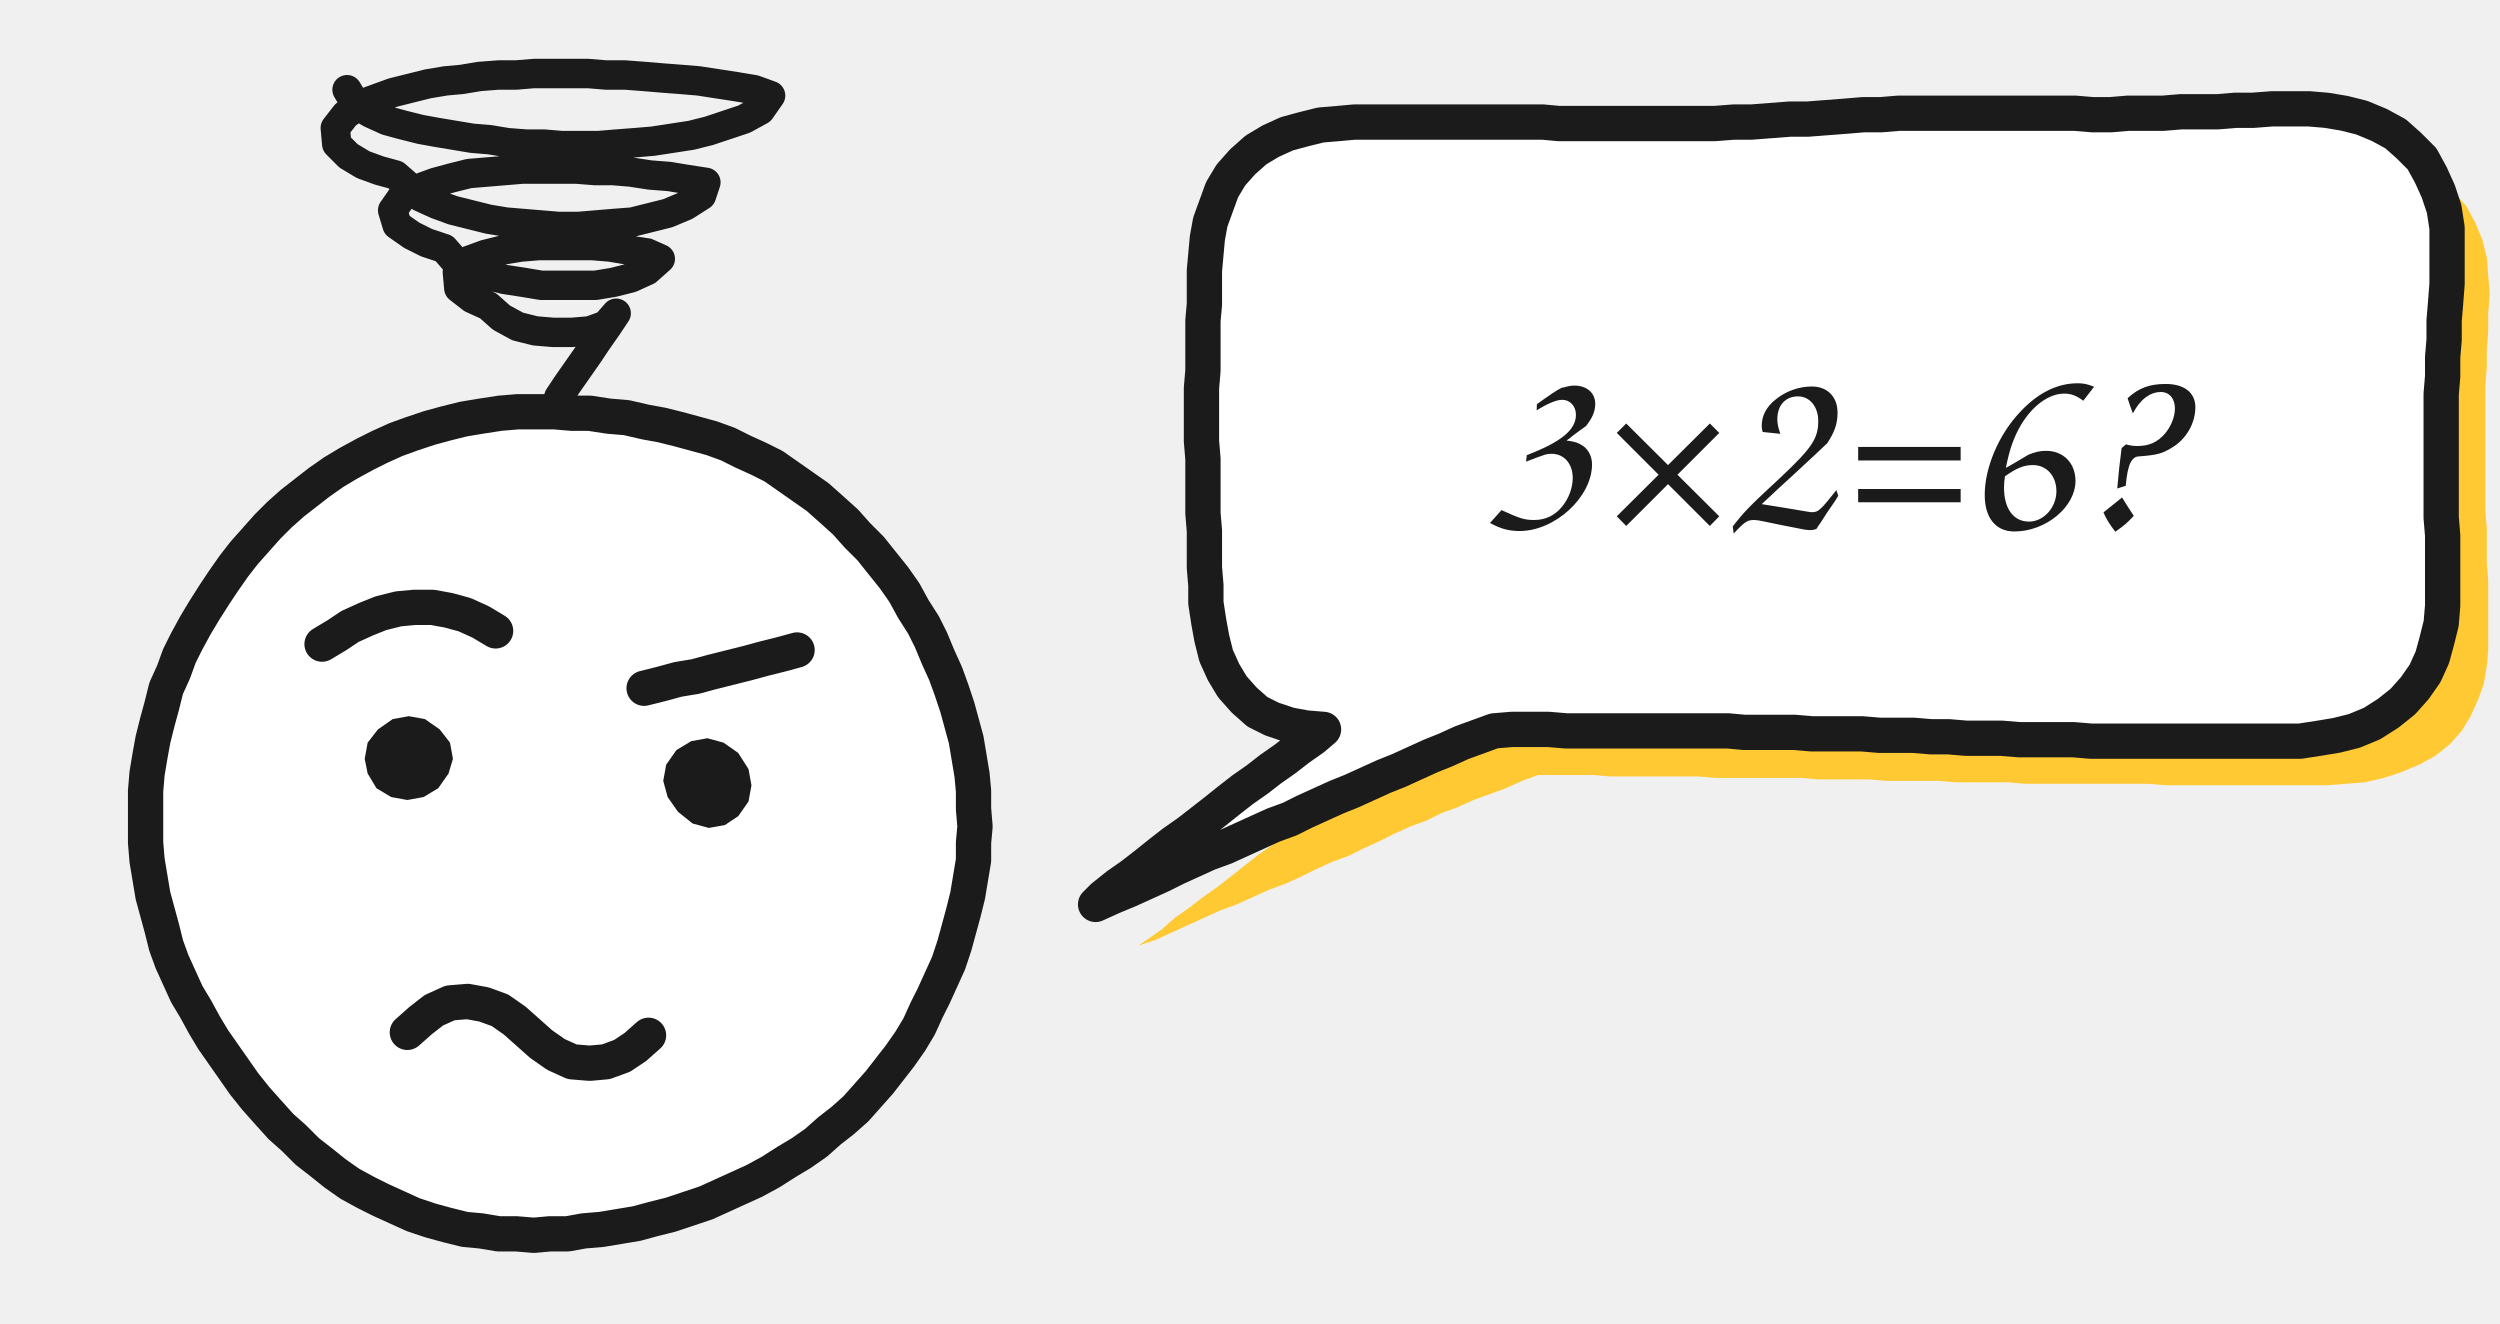
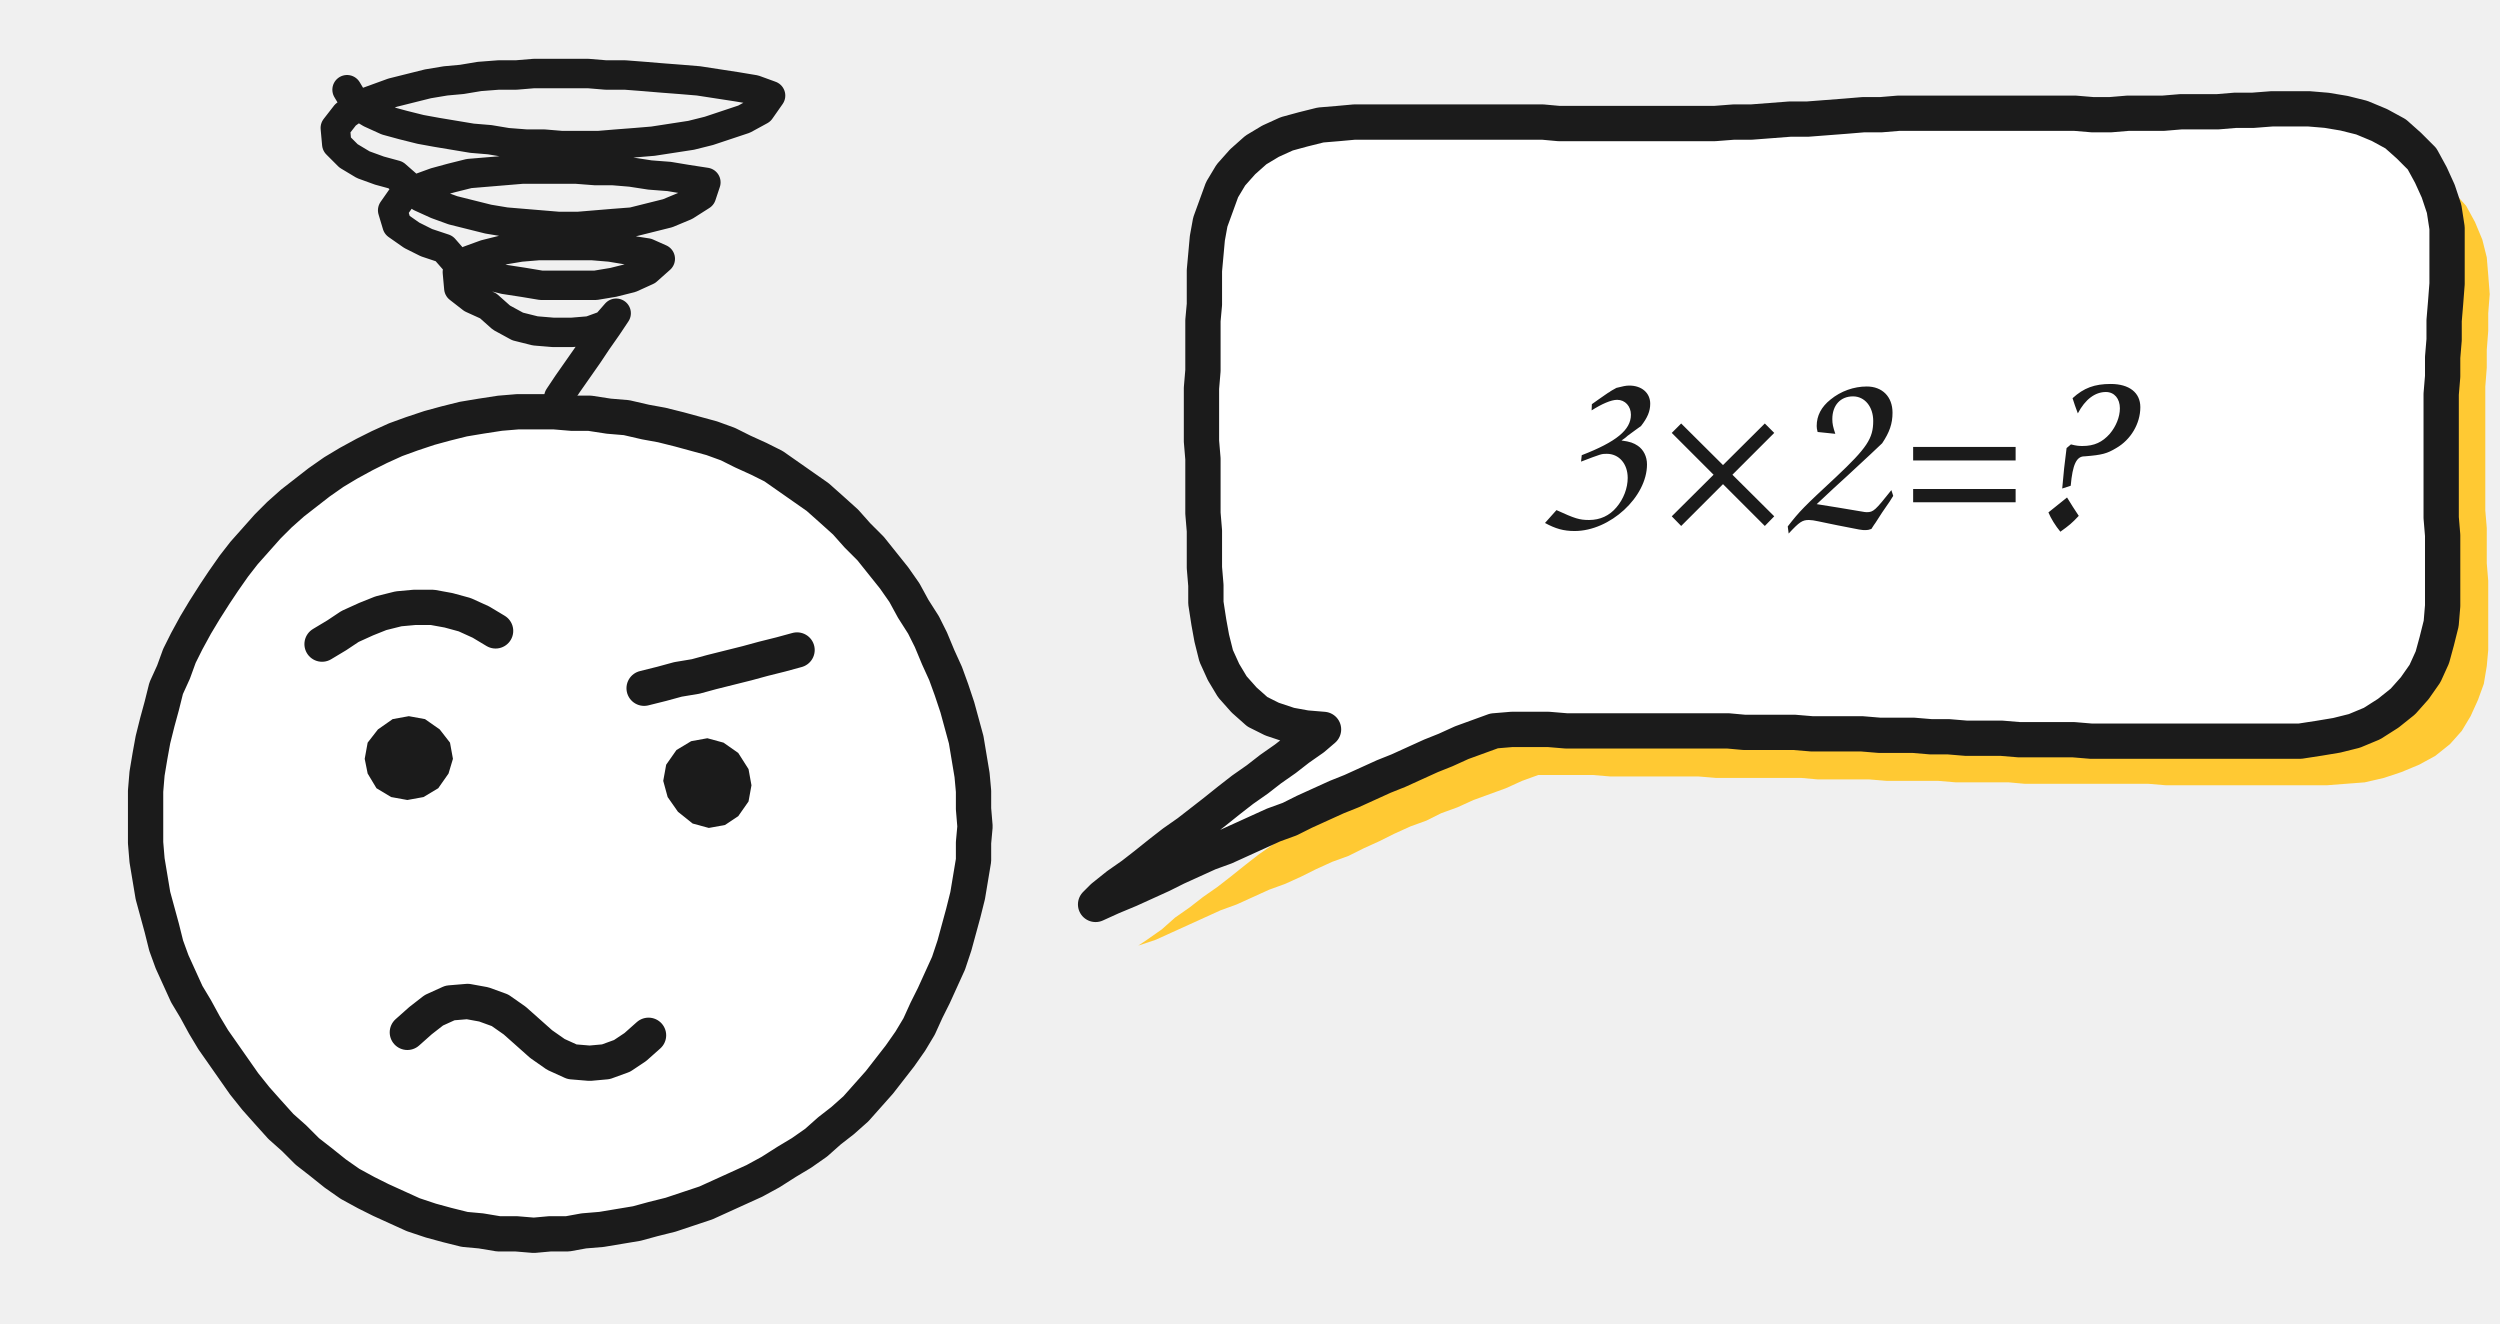
<svg xmlns="http://www.w3.org/2000/svg" viewBox="0 0 170 90" width="170" height="90">
  <g>
    <path fill="none" stroke="#1B1B1B" stroke-width="2" stroke-linecap="round" stroke-linejoin="round" d="M23.6 6.1L24.2 7.1 25.2 7.7 26.3 8.2 27.4 8.5 28.6 8.8 29.7 9 30.9 9.2 32.1 9.4 33.3 9.5 34.5 9.7 35.8 9.8 37 9.8 38.2 9.9 39.5 9.9 40.7 9.9 41.9 9.8 43.2 9.7 44.4 9.6 45.7 9.4 47 9.2 48.2 8.9 49.4 8.5 50.6 8.1 51.7 7.5 52.4 6.5 51.3 6.1 50.1 5.9 48.8 5.7 47.5 5.5 46.3 5.4 45 5.3 43.8 5.2 42.5 5.1 41.2 5.1 40 5 38.8 5 37.5 5 36.3 5 35.1 5.1 33.9 5.1 32.6 5.2 31.4 5.4 30.3 5.5 29.1 5.7 27.9 6 26.7 6.3 25.6 6.7 24.5 7.1 23.5 7.8 22.8 8.7 22.9 9.8 23.7 10.6 24.7 11.2 25.8 11.6 26.9 11.9 27.7 12.6 28.6 13.4 29.7 13.9 30.8 14.3 32 14.6 33.2 14.9 34.4 15.1 35.6 15.2 36.8 15.3 38 15.4 39.3 15.4 40.5 15.3 41.7 15.2 43 15.1 44.2 14.8 45.4 14.5 46.6 14 47.7 13.3 48 12.4 46.7 12.2 45.5 12 44.2 11.9 42.9 11.7 41.7 11.6 40.5 11.6 39.2 11.5 38 11.5 36.8 11.5 35.5 11.5 34.3 11.6 33.1 11.7 31.9 11.8 30.7 12.1 29.6 12.4 28.5 12.8 27.4 13.3 26.7 14.3 27 15.3 28 16 29 16.5 30.2 16.9 30.9 17.7 32 18.3 33.1 18.7 34.3 19 35.6 19.2 36.8 19.4 38 19.4 39.3 19.4 40.5 19.4 41.7 19.2 42.9 18.9 44 18.4 44.9 17.6 44 17.2 42.7 17 41.5 16.8 40.3 16.7 39 16.7 37.8 16.7 36.6 16.7 35.4 16.8 34.2 17 33 17.3 31.9 17.7 31.1 18.5 31.2 19.6 32.1 20.3 33.2 20.8 34.1 21.6 35.2 22.2 36.4 22.5 37.6 22.6 38.9 22.6 40.1 22.5 41.2 22.1 41.9 21.3 41.3 22.2 40.6 23.2 40 24.1 39.3 25.1 38.6 26.1 38 27" />
    <path fill="#FFFFFF" stroke="#1B1B1B" stroke-width="2.4" stroke-linecap="round" stroke-linejoin="round" d="M66.3 56.2L66.2 57.3 66.2 58.5 66 59.7 65.8 60.9 65.5 62.1 65.2 63.2 64.9 64.3 64.5 65.5 64 66.6 63.5 67.7 63 68.7 62.5 69.8 61.9 70.8 61.2 71.8 60.5 72.7 59.8 73.6 59 74.5 58.2 75.4 57.3 76.2 56.4 76.9 55.5 77.7 54.5 78.4 53.5 79 52.4 79.7 51.3 80.3 50.2 80.8 49.1 81.3 48 81.8 46.8 82.2 45.6 82.6 44.4 82.9 43.3 83.2 42.1 83.4 40.9 83.6 39.7 83.7 38.6 83.9 37.4 83.9 36.3 84 35.1 83.9 33.9 83.9 32.7 83.7 31.6 83.6 30.4 83.3 29.3 83 28.1 82.6 27 82.1 25.9 81.6 24.9 81.1 23.8 80.5 22.8 79.8 21.8 79 20.9 78.3 20 77.4 19.1 76.6 18.2 75.6 17.4 74.7 16.6 73.7 15.9 72.7 15.2 71.7 14.5 70.7 13.9 69.7 13.3 68.6 12.7 67.6 12.2 66.5 11.7 65.4 11.3 64.3 11 63.1 10.7 62 10.4 60.9 10.2 59.7 10 58.5 9.9 57.3 9.9 56.1 9.9 55 9.9 53.8 10 52.6 10.2 51.4 10.4 50.3 10.7 49.1 11 48 11.3 46.8 11.8 45.7 12.2 44.6 12.7 43.6 13.3 42.5 13.9 41.5 14.6 40.4 15.2 39.5 15.9 38.5 16.6 37.6 17.4 36.7 18.2 35.8 19 35 19.9 34.2 20.8 33.5 21.7 32.8 22.7 32.1 23.7 31.5 24.8 30.9 25.8 30.4 26.9 29.9 28 29.5 29.2 29.1 30.3 28.8 31.5 28.5 32.7 28.3 34 28.1 35.2 28 36.4 28 37.7 28 38.9 28.1 40.1 28.1 41.4 28.3 42.6 28.4 43.9 28.7 45 28.9 46.2 29.2 47.3 29.5 48.4 29.8 49.5 30.2 50.5 30.7 51.6 31.2 52.6 31.7 53.6 32.4 54.6 33.1 55.6 33.8 56.5 34.6 57.5 35.5 58.3 36.4 59.2 37.3 60 38.3 60.8 39.3 61.5 40.3 62.1 41.4 62.8 42.5 63.3 43.5 63.8 44.7 64.3 45.8 64.7 46.9 65.1 48.1 65.4 49.2 65.7 50.3 65.9 51.5 66.1 52.7 66.2 53.8 66.2 55Z" />
    <path fill="none" stroke="#1B1B1B" stroke-width="2.4" stroke-linecap="round" stroke-linejoin="round" d="M21.9 43.8L22.9 43.2 23.8 42.6 24.9 42.1 25.9 41.7 27.1 41.4 28.2 41.3 29.4 41.3 30.5 41.5 31.6 41.8 32.7 42.3 33.7 42.9M43.8 46.8L45 46.5 46.1 46.2 47.3 46 48.4 45.7 49.6 45.4 50.8 45.1 51.9 44.8 53.1 44.5 54.2 44.2" />
    <path fill="#1B1B1B" d="M30.8 51.6L30.5 52.6 29.8 53.6 28.8 54.2 27.7 54.4 26.6 54.2 25.6 53.6 25 52.6 24.8 51.6 25 50.5 25.7 49.6 26.7 48.9 27.8 48.7 28.9 48.9 29.9 49.6 30.6 50.5Z" />
    <path fill="#1B1B1B" d="M51.1 53.4L50.9 54.5 50.2 55.5 49.3 56.1 48.2 56.3 47.1 56 46.1 55.2 45.4 54.2 45.1 53.1 45.3 52 46 51 47 50.4 48.1 50.2 49.2 50.5 50.2 51.2 50.9 52.3Z" />
    <path fill="none" stroke="#1B1B1B" stroke-width="2.4" stroke-linecap="round" stroke-linejoin="round" d="M27.7 70.2L28.6 69.4 29.5 68.7 30.6 68.2 31.8 68.1 32.9 68.3 34 68.7 35 69.4 35.9 70.2 36.8 71 37.8 71.7 38.9 72.2 40.1 72.3 41.2 72.2 42.3 71.8 43.2 71.2 44.1 70.4" />
    <g transform="translate(3 3)">
      <path fill="#FFC933" d="M92 8.2L93.1 8.2 94.3 8.2 95.5 8.2 96.7 8.2 97.9 8.2 99 8.2 100.2 8.2 101.4 8.3 102.5 8.3 103.7 8.3 104.9 8.4 106 8.4 107.2 8.5 108.4 8.5 109.5 8.5 110.7 8.5 111.9 8.5 113.2 8.5 114.4 8.4 115.7 8.3 116.9 8.2 118.2 8.2 119.5 8.1 120.7 8 122 7.9 123.2 7.8 124.5 7.7 125.7 7.7 126.9 7.7 128.1 7.7 129.3 7.7 130.4 7.7 131.6 7.7 132.8 7.8 134 7.8 135.2 7.9 136.4 7.9 137.6 7.9 138.8 7.9 140 7.9 141.2 7.9 142.4 7.9 143.6 7.8 144.9 7.8 146.1 7.7 147.3 7.6 148.5 7.6 149.8 7.5 151 7.5 152.3 7.4 153.5 7.4 154.7 7.4 156 7.4 157.2 7.4 158.4 7.5 159.6 7.8 160.8 8.1 161.9 8.6 163 9.2 163.9 10.1 164.7 11 165.3 12.1 165.8 13.3 166.1 14.5 166.2 15.7 166.3 17 166.2 18.3 166.2 19.5 166.1 20.8 166.1 22 166 23.3 166 24.5 166 25.7 166 26.9 166 28.1 166 29.3 166 30.5 166 31.7 166.1 32.9 166.1 34.1 166.1 35.3 166.2 36.5 166.2 37.6 166.2 38.8 166.2 40 166.2 41.2 166.1 42.3 165.9 43.5 165.5 44.6 165 45.7 164.4 46.7 163.6 47.6 162.6 48.4 161.5 49 160.3 49.5 159.1 49.9 157.8 50.2 156.5 50.3 155.2 50.4 154 50.4 152.7 50.4 151.5 50.4 150.3 50.4 149.1 50.4 147.9 50.4 146.7 50.4 145.5 50.4 144.3 50.4 143.1 50.3 141.9 50.3 140.7 50.3 139.5 50.3 138.3 50.3 137.1 50.3 135.9 50.3 134.7 50.3 133.6 50.2 132.4 50.2 131.2 50.2 130 50.2 128.8 50.1 127.6 50.1 126.4 50.1 125.3 50.1 124.1 50 122.9 50 121.8 50 120.6 50 119.5 49.9 118.3 49.9 117.2 49.9 116 49.9 114.9 49.9 113.7 49.9 112.5 49.8 111.3 49.8 110.1 49.8 108.9 49.8 107.7 49.8 106.5 49.8 105.3 49.7 104 49.7 102.8 49.7 101.6 49.7 100.5 50.1 99.4 50.6 98.3 51 97.2 51.4 96.1 51.9 95 52.3 94 52.8 92.9 53.2 91.8 53.7 90.8 54.2 89.7 54.7 88.7 55.2 87.6 55.6 86.5 56.1 85.5 56.6 84.4 57.1 83.3 57.5 82.2 58 81.1 58.5 80 58.9 78.9 59.4 77.8 59.9 76.7 60.4 75.6 60.9 74.4 61.3 75 60.9 76 60.2 76.9 59.4 77.9 58.7 78.8 58 79.8 57.3 80.7 56.6 81.7 55.8 82.6 55.1 83.6 54.4 84.5 53.7 85.5 53 86.4 52.2 87.3 51.5 88.3 50.8 89.2 50.1 89.9 49.5 88.8 49.4 87.6 49.2 86.5 48.8 85.5 48.3 84.6 47.5 83.8 46.6 83.2 45.6 82.8 44.5 82.5 43.4 82.2 42.2 82.1 41.1 82 39.8 82 38.6 81.9 37.4 81.9 36.2 81.9 35 81.8 33.7 81.8 32.5 81.8 31.3 81.8 30.1 81.8 28.9 81.8 27.6 81.8 26.4 81.8 25.2 81.8 24 81.8 22.9 81.8 21.7 81.8 20.5 81.8 19.4 81.8 18.3 81.9 17.1 82 16 82.2 14.9 82.5 13.8 83 12.8 83.6 11.8 84.4 10.9 85.3 10.1 86.3 9.5 87.4 9 88.5 8.6 89.6 8.4 90.8 8.2Z" />
    </g>
    <path fill="#FFFFFF" stroke="#1B1B1B" stroke-width="2.4" stroke-linecap="round" stroke-linejoin="round" d="M92.1 8.3L93.3 8.3 94.4 8.3 95.6 8.3 96.7 8.3 97.9 8.3 99.1 8.3 100.3 8.3 101.4 8.3 102.6 8.3 103.7 8.3 104.9 8.3 106 8.4 107.2 8.4 108.3 8.4 109.4 8.4 110.6 8.4 111.8 8.4 113 8.4 114.2 8.4 115.4 8.4 116.6 8.4 117.9 8.3 119.1 8.3 120.4 8.2 121.7 8.1 122.9 8.1 124.2 8 125.5 7.9 126.7 7.8 127.9 7.8 129.1 7.7 130.3 7.7 131.5 7.7 132.7 7.7 133.9 7.7 135.1 7.7 136.3 7.7 137.5 7.7 138.7 7.7 139.9 7.7 141.1 7.7 142.3 7.8 143.5 7.8 144.7 7.7 145.9 7.7 147.1 7.7 148.3 7.6 149.5 7.6 150.8 7.6 152 7.5 153.2 7.5 154.5 7.4 155.7 7.4 157 7.4 158.2 7.5 159.4 7.7 160.6 8 161.8 8.5 162.9 9.1 163.8 9.9 164.7 10.8 165.3 11.9 165.8 13 166.2 14.2 166.4 15.5 166.4 16.8 166.4 18 166.4 19.3 166.3 20.6 166.2 21.8 166.2 23.1 166.1 24.3 166.1 25.6 166 26.8 166 28 166 29.2 166 30.4 166 31.6 166 32.8 166 34 166 35.2 166.1 36.4 166.1 37.7 166.1 38.9 166.1 40 166.1 41.2 166 42.4 165.7 43.6 165.4 44.7 164.9 45.8 164.2 46.8 163.4 47.7 162.4 48.5 161.3 49.2 160.1 49.7 158.9 50 157.7 50.2 156.4 50.4 155.2 50.4 154 50.4 152.8 50.4 151.6 50.4 150.4 50.4 149.2 50.4 148.1 50.4 146.9 50.4 145.7 50.4 144.5 50.4 143.4 50.4 142.2 50.4 141 50.3 139.8 50.3 138.5 50.3 137.3 50.3 136.1 50.2 134.9 50.2 133.7 50.2 132.5 50.1 131.3 50.1 130.1 50 128.9 50 127.8 50 126.6 49.9 125.4 49.9 124.3 49.9 123.2 49.9 122 49.8 120.9 49.8 119.8 49.8 118.6 49.8 117.5 49.7 116.3 49.7 115.1 49.7 113.9 49.7 112.7 49.7 111.5 49.7 110.2 49.7 109 49.7 107.8 49.7 106.5 49.7 105.3 49.6 104.1 49.6 102.8 49.6 101.6 49.7 100.5 50.1 99.4 50.5 98.3 51 97.3 51.4 96.2 51.9 95.1 52.4 94.1 52.8 93 53.3 91.9 53.8 90.9 54.2 89.8 54.7 88.7 55.2 87.7 55.7 86.6 56.1 85.5 56.6 84.4 57.1 83.3 57.6 82.2 58 81.1 58.5 80 59 79 59.5 77.9 60 76.8 60.5 75.6 61 74.5 61.5 75 61 76 60.2 77 59.5 77.9 58.8 78.9 58 79.8 57.3 80.8 56.6 81.7 55.9 82.6 55.2 83.6 54.4 84.5 53.7 85.5 53 86.4 52.3 87.4 51.6 88.3 50.9 89.3 50.2 90 49.6 88.8 49.5 87.7 49.3 86.5 48.9 85.5 48.4 84.6 47.6 83.8 46.7 83.2 45.7 82.7 44.6 82.4 43.4 82.2 42.3 82 41 82 39.8 81.9 38.6 81.9 37.4 81.9 36.1 81.8 34.9 81.8 33.7 81.8 32.4 81.8 31.2 81.7 30 81.7 28.8 81.7 27.6 81.7 26.4 81.8 25.2 81.8 24.1 81.8 22.9 81.8 21.8 81.9 20.7 81.9 19.5 81.9 18.4 82 17.3 82.1 16.2 82.3 15.1 82.7 14 83.1 12.9 83.7 11.9 84.5 11 85.4 10.2 86.4 9.6 87.5 9.1 88.6 8.8 89.8 8.5 91 8.4Z" />
  </g>
-   <text x="124" y="36" text-anchor="middle" fill="#1B1B1B" style="font-family: 'Segoe Print', 'Bradley Hand', 'Marker Felt', 'Comic Sans MS', cursive; font-size: 17px;">3×2=6?</text>
+   <text x="124" y="36" text-anchor="middle" fill="#1B1B1B" style="font-family: 'Segoe Print', 'Bradley Hand', 'Marker Felt', 'Comic Sans MS', cursive; font-size: 17px;">3×2=?</text>
</svg>
